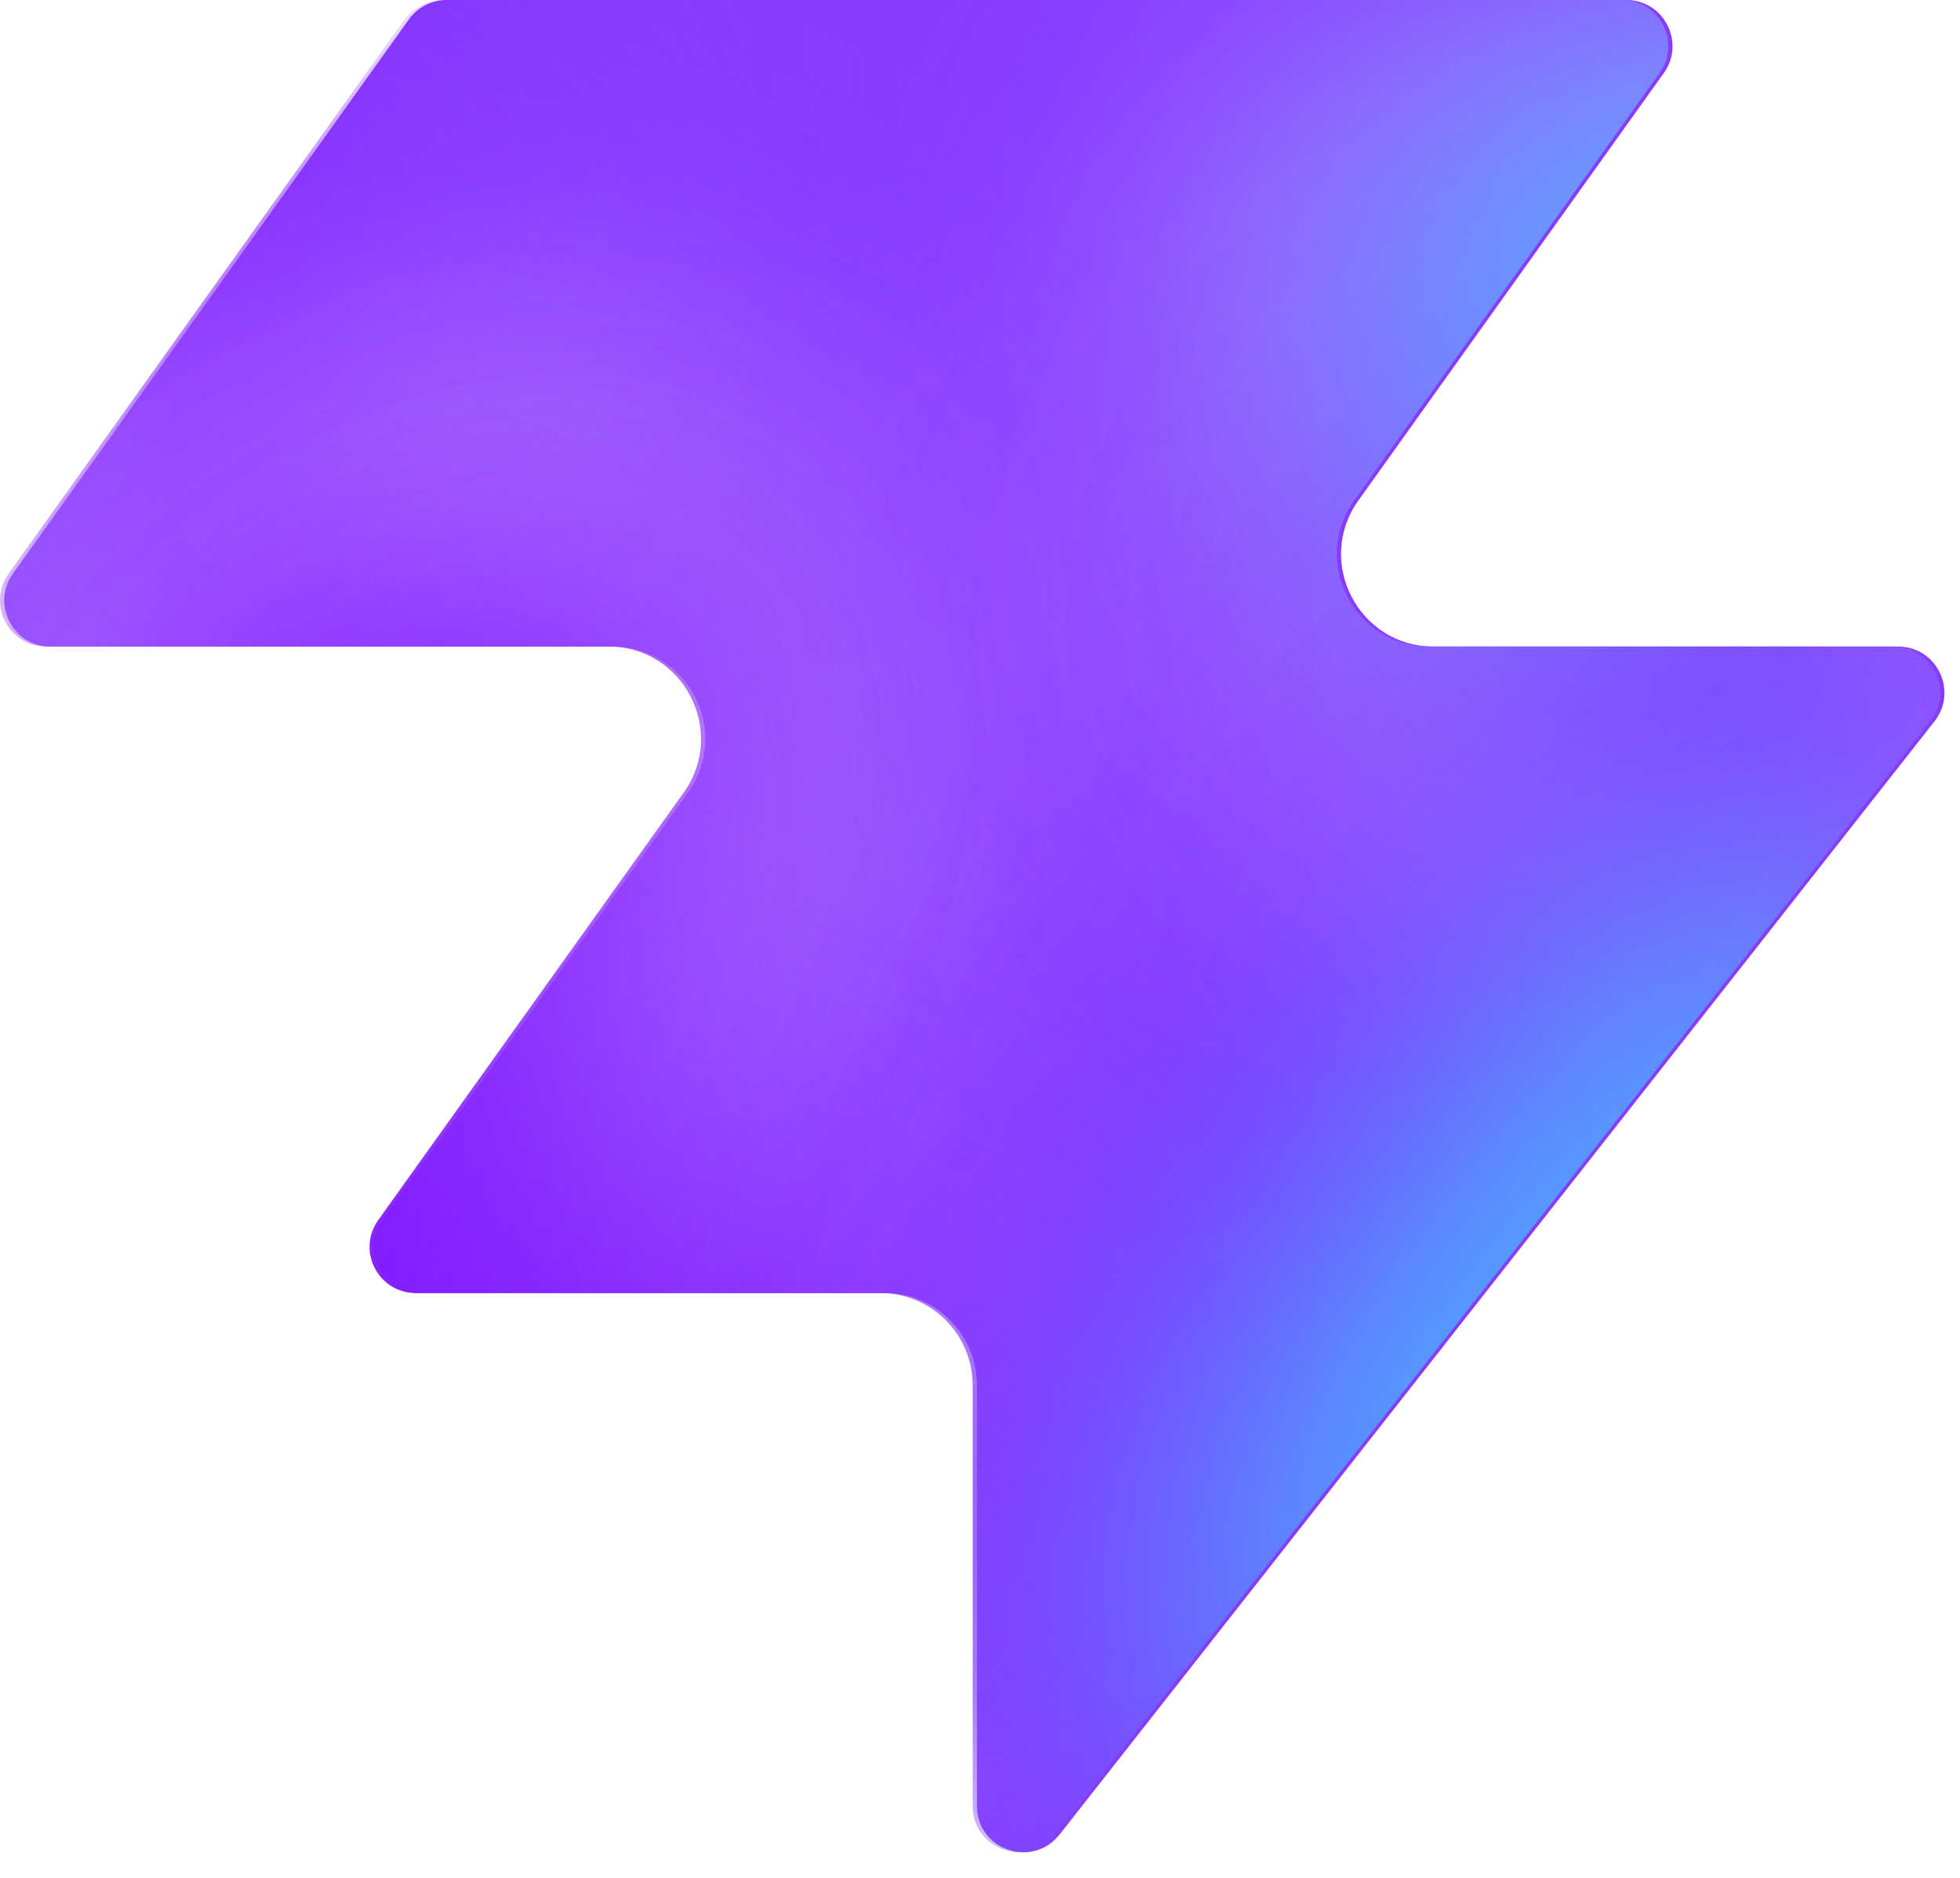
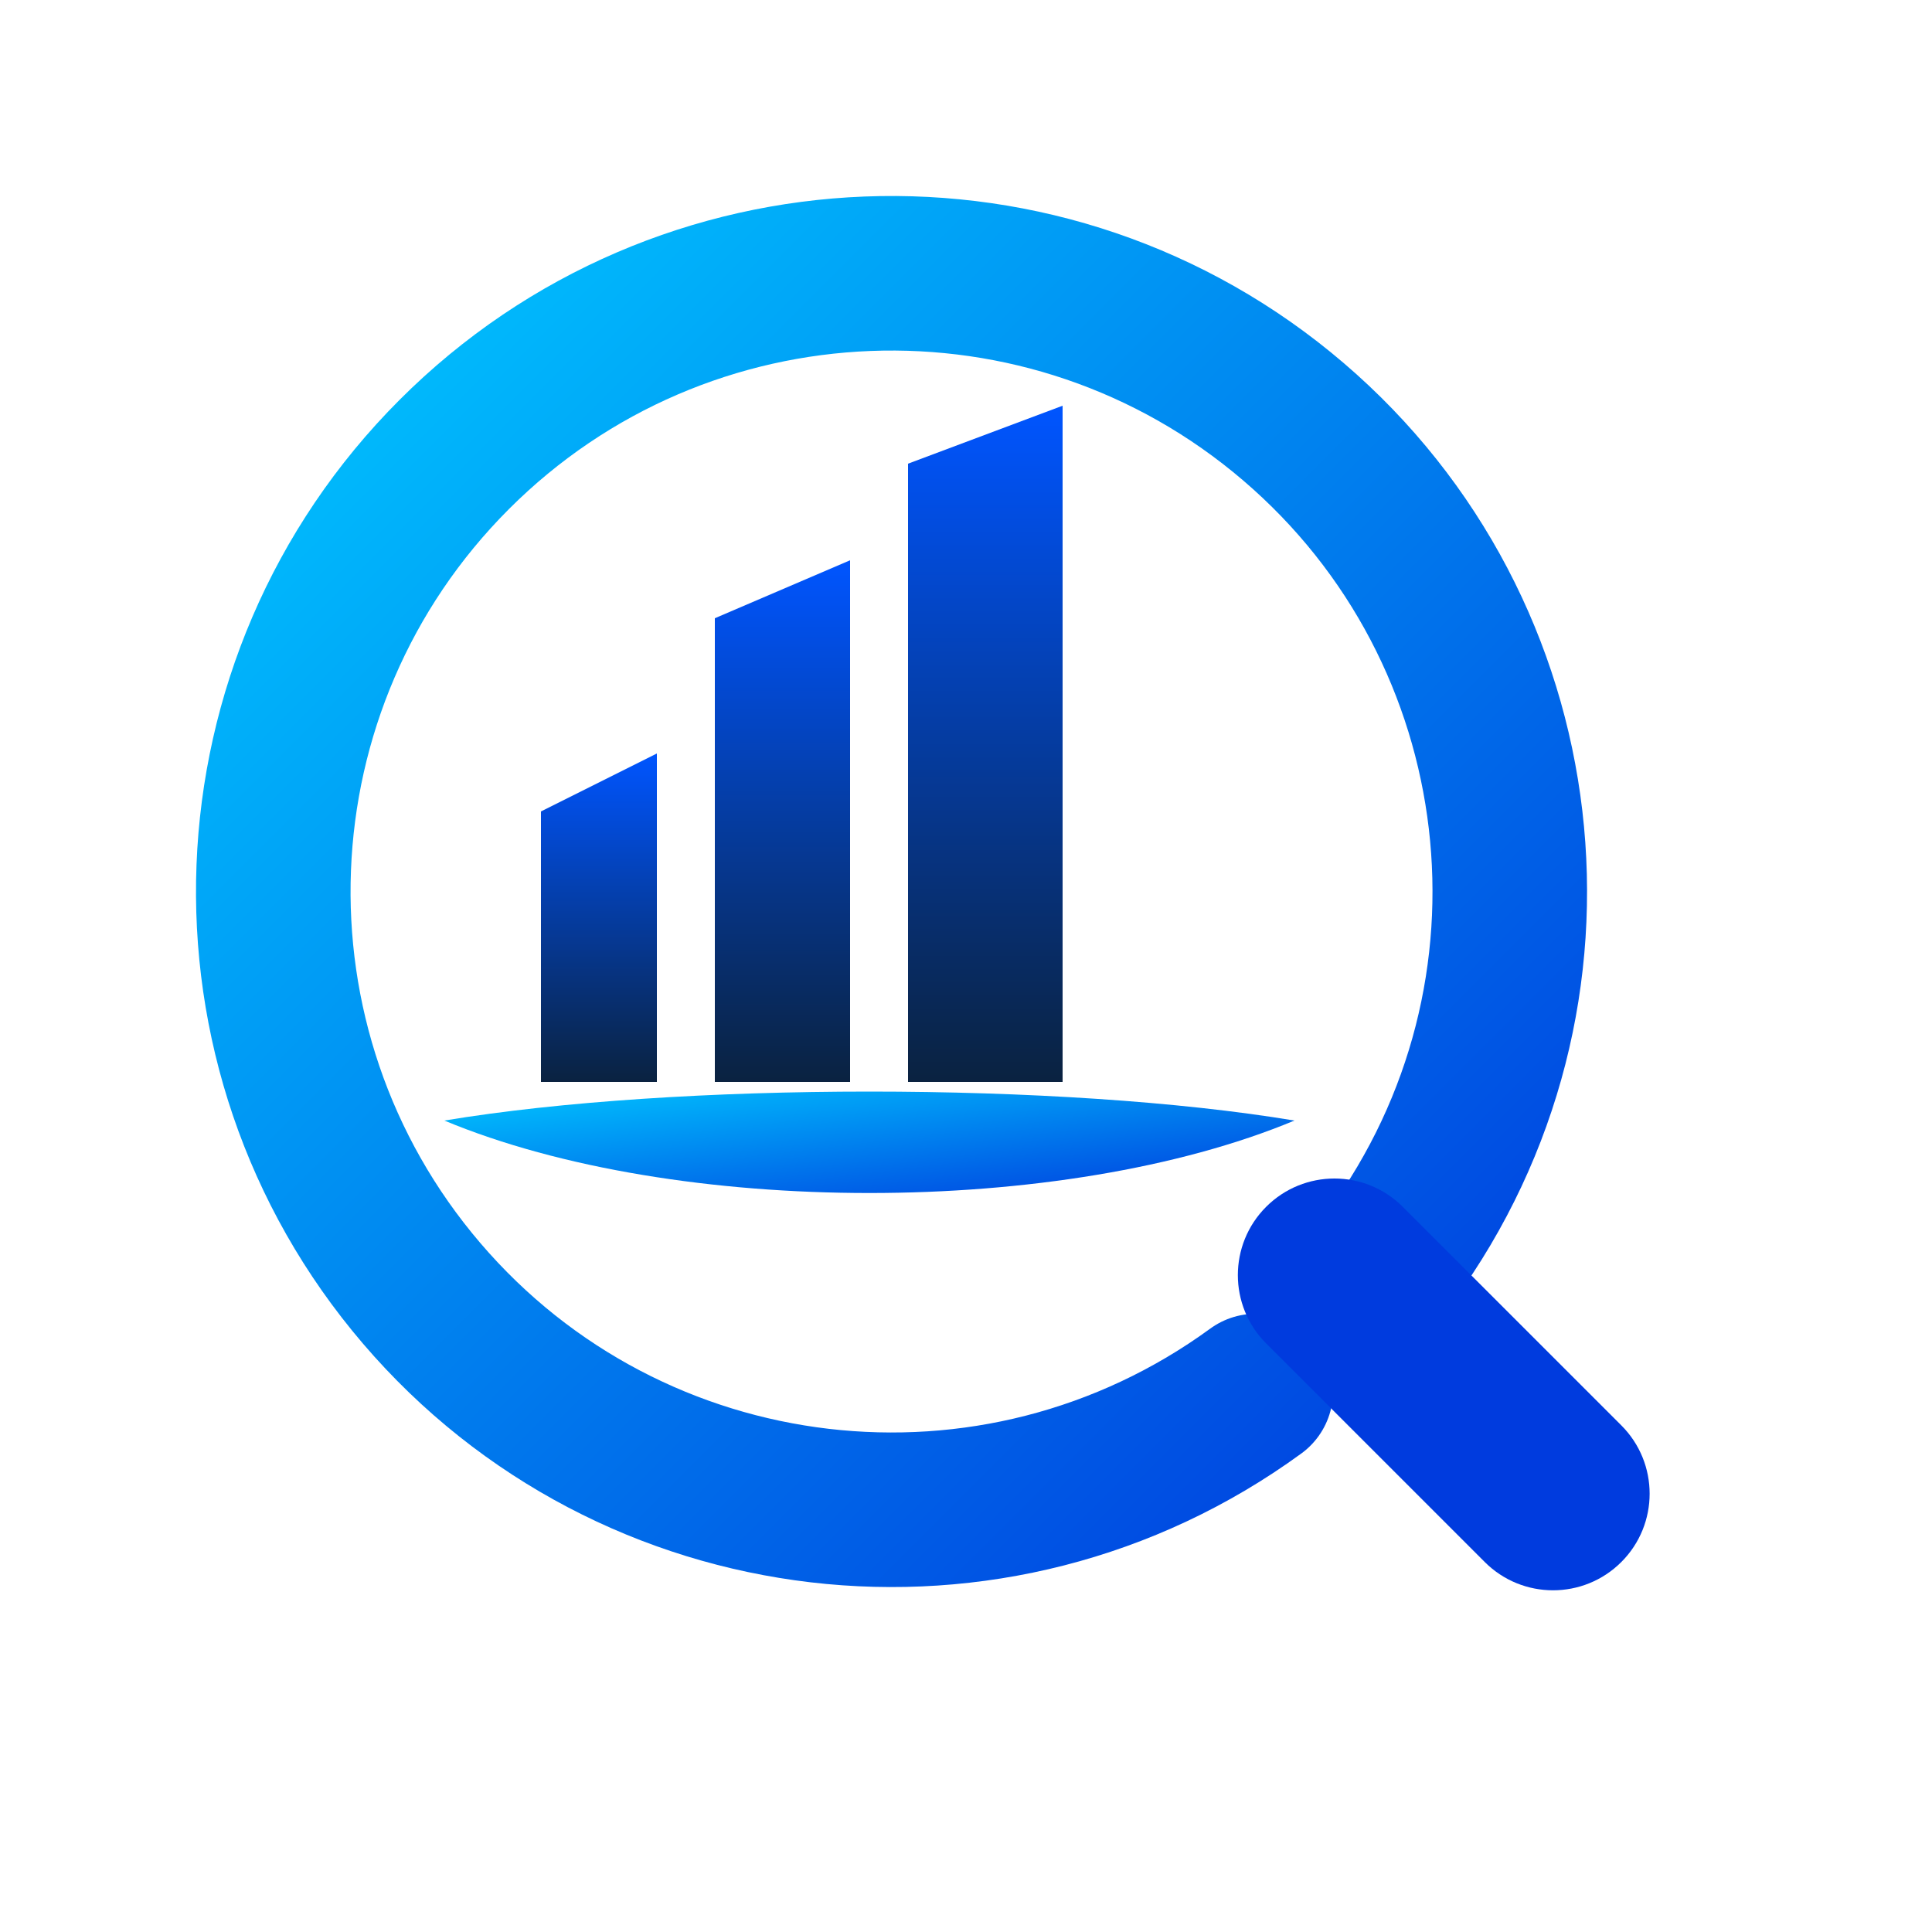
- <svg xmlns="http://www.w3.org/2000/svg" width="48" height="46" fill="none" viewBox="0 0 48 46">
-   <path fill="#863bff" d="M25.946 44.938c-.664.845-2.021.375-2.021-.698V33.937a2.26 2.26 0 0 0-2.262-2.262H10.287c-.92 0-1.456-1.04-.92-1.788l7.48-10.471c1.07-1.497 0-3.578-1.842-3.578H1.237c-.92 0-1.456-1.04-.92-1.788L10.013.474c.214-.297.556-.474.92-.474h28.894c.92 0 1.456 1.04.92 1.788l-7.48 10.471c-1.07 1.498 0 3.579 1.842 3.579h11.377c.943 0 1.473 1.088.89 1.83L25.947 44.94z" style="fill:#863bff;fill:color(display-p3 .525 .23 1);fill-opacity:1" />
-   <mask id="a" width="48" height="46" x="0" y="0" maskUnits="userSpaceOnUse" style="mask-type:alpha">
-     <path fill="#000" d="M25.842 44.938c-.664.844-2.021.375-2.021-.698V33.937a2.26 2.26 0 0 0-2.262-2.262H10.183c-.92 0-1.456-1.04-.92-1.788l7.48-10.471c1.07-1.498 0-3.579-1.842-3.579H1.133c-.92 0-1.456-1.04-.92-1.787L9.91.473c.214-.297.556-.474.92-.474h28.894c.92 0 1.456 1.04.92 1.788l-7.48 10.471c-1.07 1.498 0 3.578 1.842 3.578h11.377c.943 0 1.473 1.088.89 1.832L25.843 44.94z" style="fill:#000;fill-opacity:1" />
-   </mask>
-   <g mask="url(#a)">
-     <g filter="url(#b)">
-       <ellipse cx="5.508" cy="14.704" fill="#ede6ff" rx="5.508" ry="14.704" style="fill:#ede6ff;fill:color(display-p3 .927 .903 1);fill-opacity:1" transform="matrix(.00324 1 1 -.00324 -4.47 31.516)" />
-     </g>
-     <g filter="url(#c)">
-       <ellipse cx="10.399" cy="29.851" fill="#ede6ff" rx="10.399" ry="29.851" style="fill:#ede6ff;fill:color(display-p3 .927 .903 1);fill-opacity:1" transform="matrix(.00324 1 1 -.00324 -39.328 7.883)" />
-     </g>
-     <g filter="url(#d)">
-       <ellipse cx="5.508" cy="30.487" fill="#7e14ff" rx="5.508" ry="30.487" style="fill:#7e14ff;fill:color(display-p3 .492 .077 1);fill-opacity:1" transform="rotate(89.814 -25.913 -14.639)scale(1 -1)" />
-     </g>
-     <g filter="url(#e)">
-       <ellipse cx="5.508" cy="30.599" fill="#7e14ff" rx="5.508" ry="30.599" style="fill:#7e14ff;fill:color(display-p3 .492 .077 1);fill-opacity:1" transform="rotate(89.814 -32.644 -3.334)scale(1 -1)" />
-     </g>
-     <g filter="url(#f)">
-       <ellipse cx="5.508" cy="30.599" fill="#7e14ff" rx="5.508" ry="30.599" style="fill:#7e14ff;fill:color(display-p3 .492 .077 1);fill-opacity:1" transform="matrix(.00324 1 1 -.00324 -34.34 30.47)" />
-     </g>
-     <g filter="url(#g)">
-       <ellipse cx="14.072" cy="22.078" fill="#ede6ff" rx="14.072" ry="22.078" style="fill:#ede6ff;fill:color(display-p3 .927 .903 1);fill-opacity:1" transform="rotate(93.35 24.506 48.493)scale(-1 1)" />
-     </g>
-     <g filter="url(#h)">
-       <ellipse cx="3.47" cy="21.501" fill="#7e14ff" rx="3.47" ry="21.501" style="fill:#7e14ff;fill:color(display-p3 .492 .077 1);fill-opacity:1" transform="rotate(89.009 28.708 47.59)scale(-1 1)" />
-     </g>
-     <g filter="url(#i)">
-       <ellipse cx="3.47" cy="21.501" fill="#7e14ff" rx="3.47" ry="21.501" style="fill:#7e14ff;fill:color(display-p3 .492 .077 1);fill-opacity:1" transform="rotate(89.009 28.708 47.59)scale(-1 1)" />
-     </g>
-     <g filter="url(#j)">
-       <ellipse cx=".387" cy="8.972" fill="#7e14ff" rx="4.407" ry="29.108" style="fill:#7e14ff;fill:color(display-p3 .492 .077 1);fill-opacity:1" transform="rotate(39.51 .387 8.972)" />
-     </g>
-     <g filter="url(#k)">
-       <ellipse cx="47.523" cy="-6.092" fill="#7e14ff" rx="4.407" ry="29.108" style="fill:#7e14ff;fill:color(display-p3 .492 .077 1);fill-opacity:1" transform="rotate(37.892 47.523 -6.092)" />
-     </g>
-     <g filter="url(#l)">
-       <ellipse cx="41.412" cy="6.333" fill="#47bfff" rx="5.971" ry="9.665" style="fill:#47bfff;fill:color(display-p3 .28 .748 1);fill-opacity:1" transform="rotate(37.892 41.412 6.333)" />
-     </g>
-     <g filter="url(#m)">
-       <ellipse cx="-1.879" cy="38.332" fill="#7e14ff" rx="4.407" ry="29.108" style="fill:#7e14ff;fill:color(display-p3 .492 .077 1);fill-opacity:1" transform="rotate(37.892 -1.88 38.332)" />
-     </g>
-     <g filter="url(#n)">
-       <ellipse cx="-1.879" cy="38.332" fill="#7e14ff" rx="4.407" ry="29.108" style="fill:#7e14ff;fill:color(display-p3 .492 .077 1);fill-opacity:1" transform="rotate(37.892 -1.88 38.332)" />
-     </g>
-     <g filter="url(#o)">
-       <ellipse cx="35.651" cy="29.907" fill="#7e14ff" rx="4.407" ry="29.108" style="fill:#7e14ff;fill:color(display-p3 .492 .077 1);fill-opacity:1" transform="rotate(37.892 35.651 29.907)" />
-     </g>
-     <g filter="url(#p)">
-       <ellipse cx="38.418" cy="32.4" fill="#47bfff" rx="5.971" ry="15.297" style="fill:#47bfff;fill:color(display-p3 .28 .748 1);fill-opacity:1" transform="rotate(37.892 38.418 32.4)" />
-     </g>
-   </g>
+ <svg xmlns="http://www.w3.org/2000/svg" width="100" height="100" viewBox="0 0 100 100" fill="none">
  <defs>
-     <filter id="b" width="60.045" height="41.654" x="-19.77" y="16.149" color-interpolation-filters="sRGB" filterUnits="userSpaceOnUse">
-       <feFlood flood-opacity="0" result="BackgroundImageFix" />
-       <feBlend in="SourceGraphic" in2="BackgroundImageFix" result="shape" />
-       <feGaussianBlur result="effect1_foregroundBlur_2002_17158" stdDeviation="7.659" />
-     </filter>
-     <filter id="c" width="90.34" height="51.437" x="-54.613" y="-7.533" color-interpolation-filters="sRGB" filterUnits="userSpaceOnUse">
-       <feFlood flood-opacity="0" result="BackgroundImageFix" />
-       <feBlend in="SourceGraphic" in2="BackgroundImageFix" result="shape" />
-       <feGaussianBlur result="effect1_foregroundBlur_2002_17158" stdDeviation="7.659" />
-     </filter>
-     <filter id="d" width="79.355" height="29.4" x="-49.64" y="2.03" color-interpolation-filters="sRGB" filterUnits="userSpaceOnUse">
-       <feFlood flood-opacity="0" result="BackgroundImageFix" />
-       <feBlend in="SourceGraphic" in2="BackgroundImageFix" result="shape" />
-       <feGaussianBlur result="effect1_foregroundBlur_2002_17158" stdDeviation="4.596" />
-     </filter>
-     <filter id="e" width="79.579" height="29.4" x="-45.045" y="20.029" color-interpolation-filters="sRGB" filterUnits="userSpaceOnUse">
-       <feFlood flood-opacity="0" result="BackgroundImageFix" />
-       <feBlend in="SourceGraphic" in2="BackgroundImageFix" result="shape" />
-       <feGaussianBlur result="effect1_foregroundBlur_2002_17158" stdDeviation="4.596" />
-     </filter>
-     <filter id="f" width="79.579" height="29.4" x="-43.513" y="21.178" color-interpolation-filters="sRGB" filterUnits="userSpaceOnUse">
-       <feFlood flood-opacity="0" result="BackgroundImageFix" />
-       <feBlend in="SourceGraphic" in2="BackgroundImageFix" result="shape" />
-       <feGaussianBlur result="effect1_foregroundBlur_2002_17158" stdDeviation="4.596" />
-     </filter>
-     <filter id="g" width="74.749" height="58.852" x="15.756" y="-17.901" color-interpolation-filters="sRGB" filterUnits="userSpaceOnUse">
-       <feFlood flood-opacity="0" result="BackgroundImageFix" />
-       <feBlend in="SourceGraphic" in2="BackgroundImageFix" result="shape" />
-       <feGaussianBlur result="effect1_foregroundBlur_2002_17158" stdDeviation="7.659" />
-     </filter>
-     <filter id="h" width="61.377" height="25.362" x="23.548" y="2.284" color-interpolation-filters="sRGB" filterUnits="userSpaceOnUse">
-       <feFlood flood-opacity="0" result="BackgroundImageFix" />
-       <feBlend in="SourceGraphic" in2="BackgroundImageFix" result="shape" />
-       <feGaussianBlur result="effect1_foregroundBlur_2002_17158" stdDeviation="4.596" />
-     </filter>
-     <filter id="i" width="61.377" height="25.362" x="23.548" y="2.284" color-interpolation-filters="sRGB" filterUnits="userSpaceOnUse">
-       <feFlood flood-opacity="0" result="BackgroundImageFix" />
-       <feBlend in="SourceGraphic" in2="BackgroundImageFix" result="shape" />
-       <feGaussianBlur result="effect1_foregroundBlur_2002_17158" stdDeviation="4.596" />
-     </filter>
-     <filter id="j" width="56.045" height="63.649" x="-27.636" y="-22.853" color-interpolation-filters="sRGB" filterUnits="userSpaceOnUse">
-       <feFlood flood-opacity="0" result="BackgroundImageFix" />
-       <feBlend in="SourceGraphic" in2="BackgroundImageFix" result="shape" />
-       <feGaussianBlur result="effect1_foregroundBlur_2002_17158" stdDeviation="4.596" />
-     </filter>
-     <filter id="k" width="54.814" height="64.646" x="20.116" y="-38.415" color-interpolation-filters="sRGB" filterUnits="userSpaceOnUse">
-       <feFlood flood-opacity="0" result="BackgroundImageFix" />
-       <feBlend in="SourceGraphic" in2="BackgroundImageFix" result="shape" />
-       <feGaussianBlur result="effect1_foregroundBlur_2002_17158" stdDeviation="4.596" />
-     </filter>
-     <filter id="l" width="33.541" height="35.313" x="24.641" y="-11.323" color-interpolation-filters="sRGB" filterUnits="userSpaceOnUse">
-       <feFlood flood-opacity="0" result="BackgroundImageFix" />
-       <feBlend in="SourceGraphic" in2="BackgroundImageFix" result="shape" />
-       <feGaussianBlur result="effect1_foregroundBlur_2002_17158" stdDeviation="4.596" />
-     </filter>
-     <filter id="m" width="54.814" height="64.646" x="-29.286" y="6.009" color-interpolation-filters="sRGB" filterUnits="userSpaceOnUse">
-       <feFlood flood-opacity="0" result="BackgroundImageFix" />
-       <feBlend in="SourceGraphic" in2="BackgroundImageFix" result="shape" />
-       <feGaussianBlur result="effect1_foregroundBlur_2002_17158" stdDeviation="4.596" />
-     </filter>
-     <filter id="n" width="54.814" height="64.646" x="-29.286" y="6.009" color-interpolation-filters="sRGB" filterUnits="userSpaceOnUse">
-       <feFlood flood-opacity="0" result="BackgroundImageFix" />
-       <feBlend in="SourceGraphic" in2="BackgroundImageFix" result="shape" />
-       <feGaussianBlur result="effect1_foregroundBlur_2002_17158" stdDeviation="4.596" />
-     </filter>
-     <filter id="o" width="54.814" height="64.646" x="8.244" y="-2.416" color-interpolation-filters="sRGB" filterUnits="userSpaceOnUse">
-       <feFlood flood-opacity="0" result="BackgroundImageFix" />
-       <feBlend in="SourceGraphic" in2="BackgroundImageFix" result="shape" />
-       <feGaussianBlur result="effect1_foregroundBlur_2002_17158" stdDeviation="4.596" />
-     </filter>
-     <filter id="p" width="39.409" height="43.623" x="18.713" y="10.588" color-interpolation-filters="sRGB" filterUnits="userSpaceOnUse">
-       <feFlood flood-opacity="0" result="BackgroundImageFix" />
-       <feBlend in="SourceGraphic" in2="BackgroundImageFix" result="shape" />
-       <feGaussianBlur result="effect1_foregroundBlur_2002_17158" stdDeviation="4.596" />
-     </filter>
+     <linearGradient id="logo-circle-grad" x1="0%" y1="0%" x2="100%" y2="100%">
+       <stop offset="0%" stop-color="#00c6ff" />
+       <stop offset="100%" stop-color="#003bde" />
+     </linearGradient>
+     <linearGradient id="logo-bar-grad" x1="0%" y1="0%" x2="0%" y2="100%">
+       <stop offset="0%" stop-color="#0055ff" />
+       <stop offset="100%" stop-color="#0a2240" />
+     </linearGradient>
  </defs>
+   <path d="M 72 65 A 32 32 0 1 0 65 72" stroke="url(#logo-circle-grad)" stroke-width="8" stroke-linecap="round" fill="none" />
+   <rect x="62" y="66" width="10" height="26" rx="5" transform="rotate(-45 62 66)" fill="#003bde" />
+   <path d="M 23 58 C 35 63, 55 63, 67 58 C 55 56, 35 56, 23 58 Z" fill="url(#logo-circle-grad)" />
+   <path d="M 28 56 L 28 42 L 34 39 L 34 56 Z" fill="url(#logo-bar-grad)" />
+   <path d="M 37 56 L 37 32 L 44 29 L 44 56 Z" fill="url(#logo-bar-grad)" />
+   <path d="M 47 56 L 47 24 L 55 21 L 55 56 Z" fill="url(#logo-bar-grad)" />
</svg>
